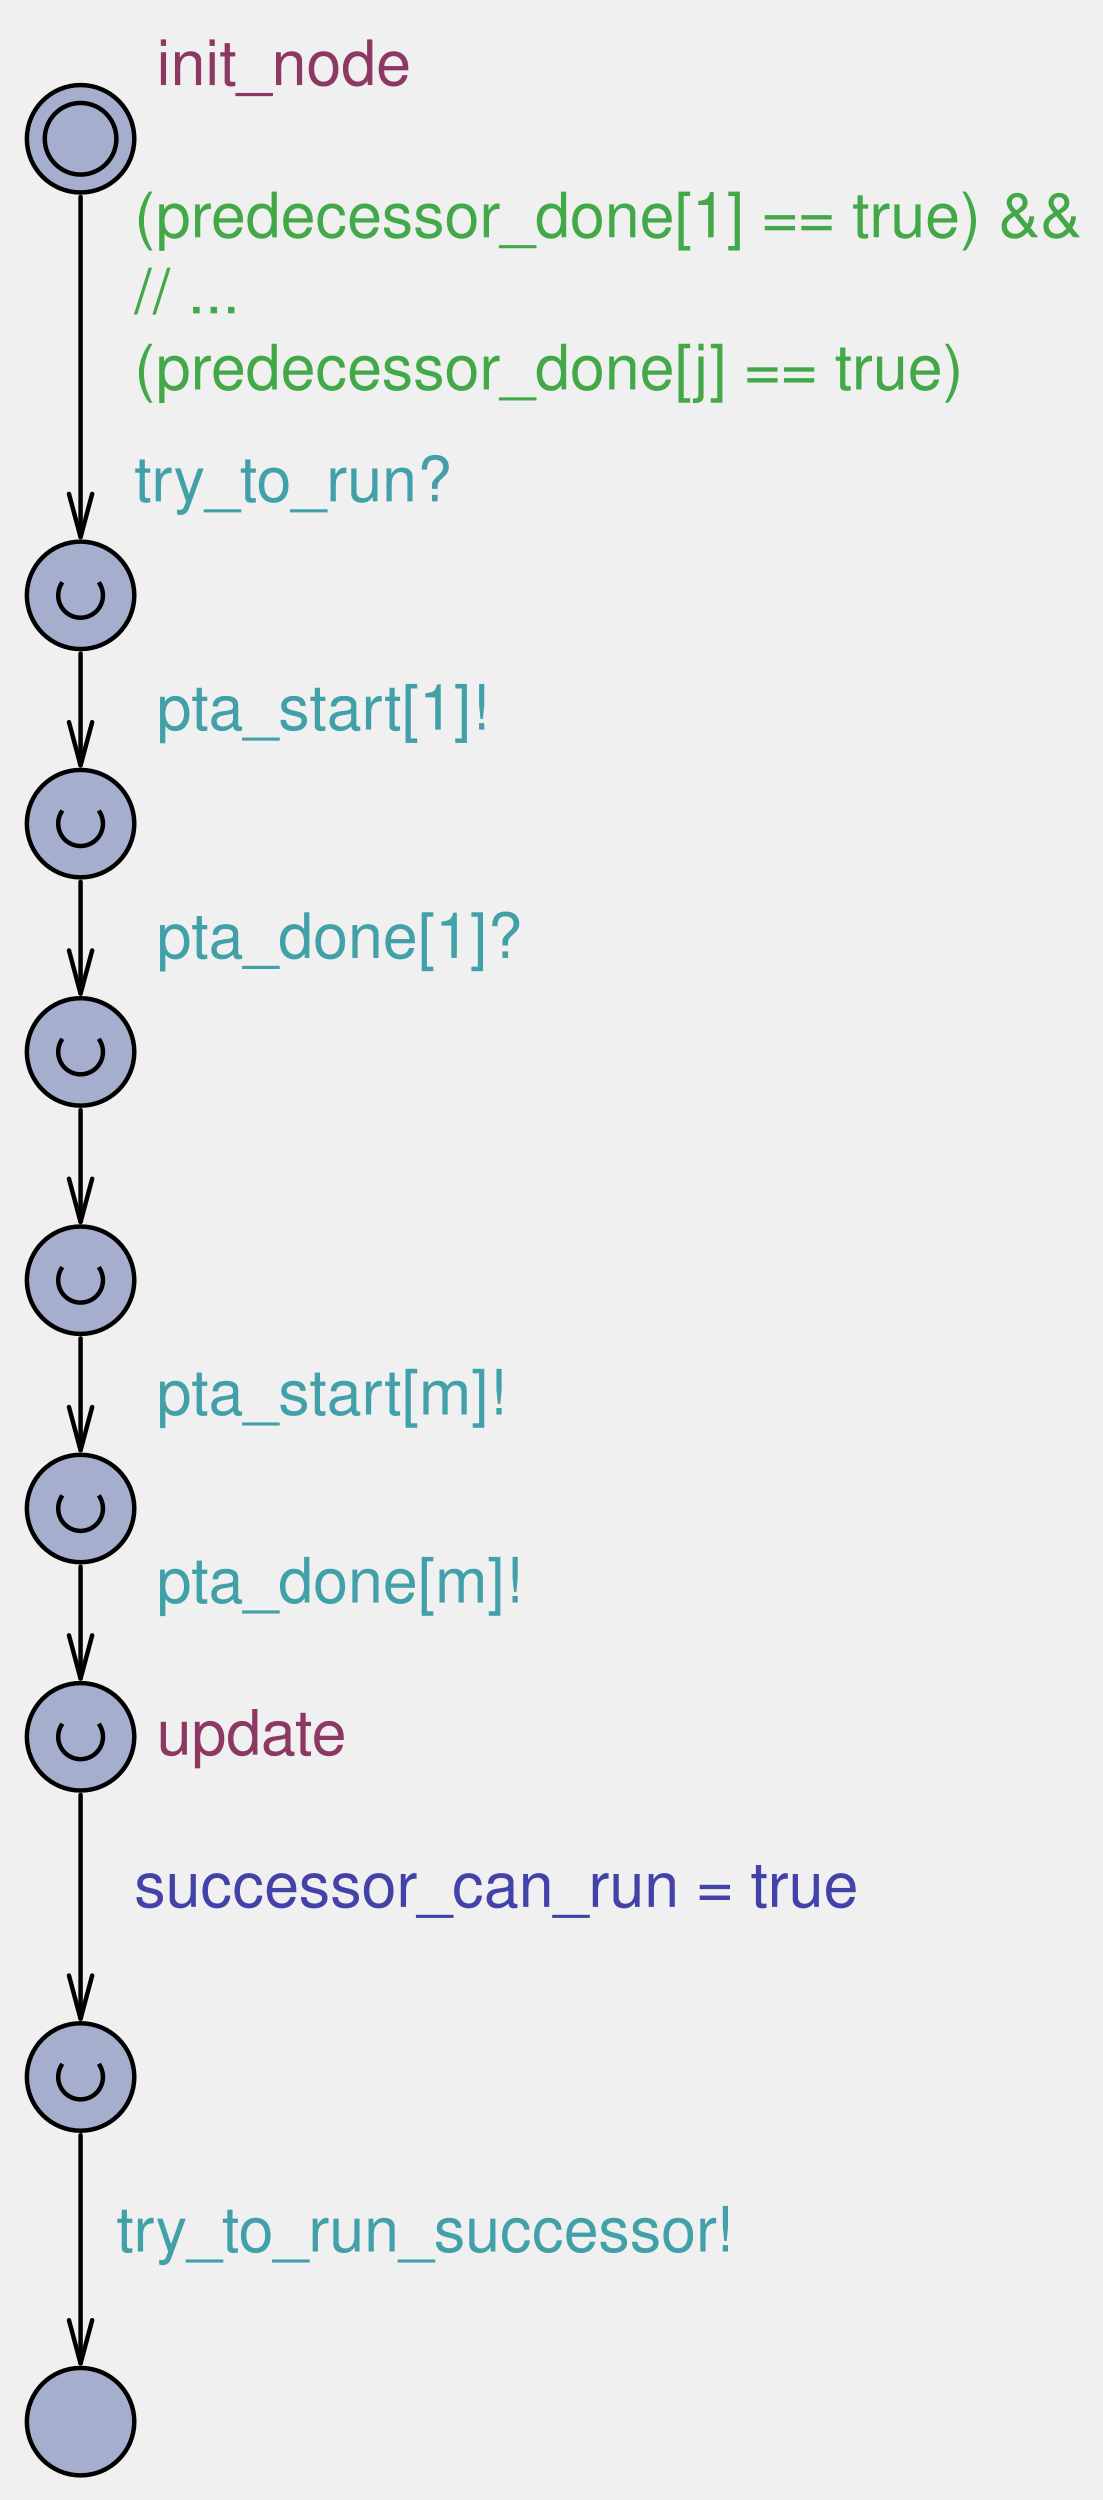
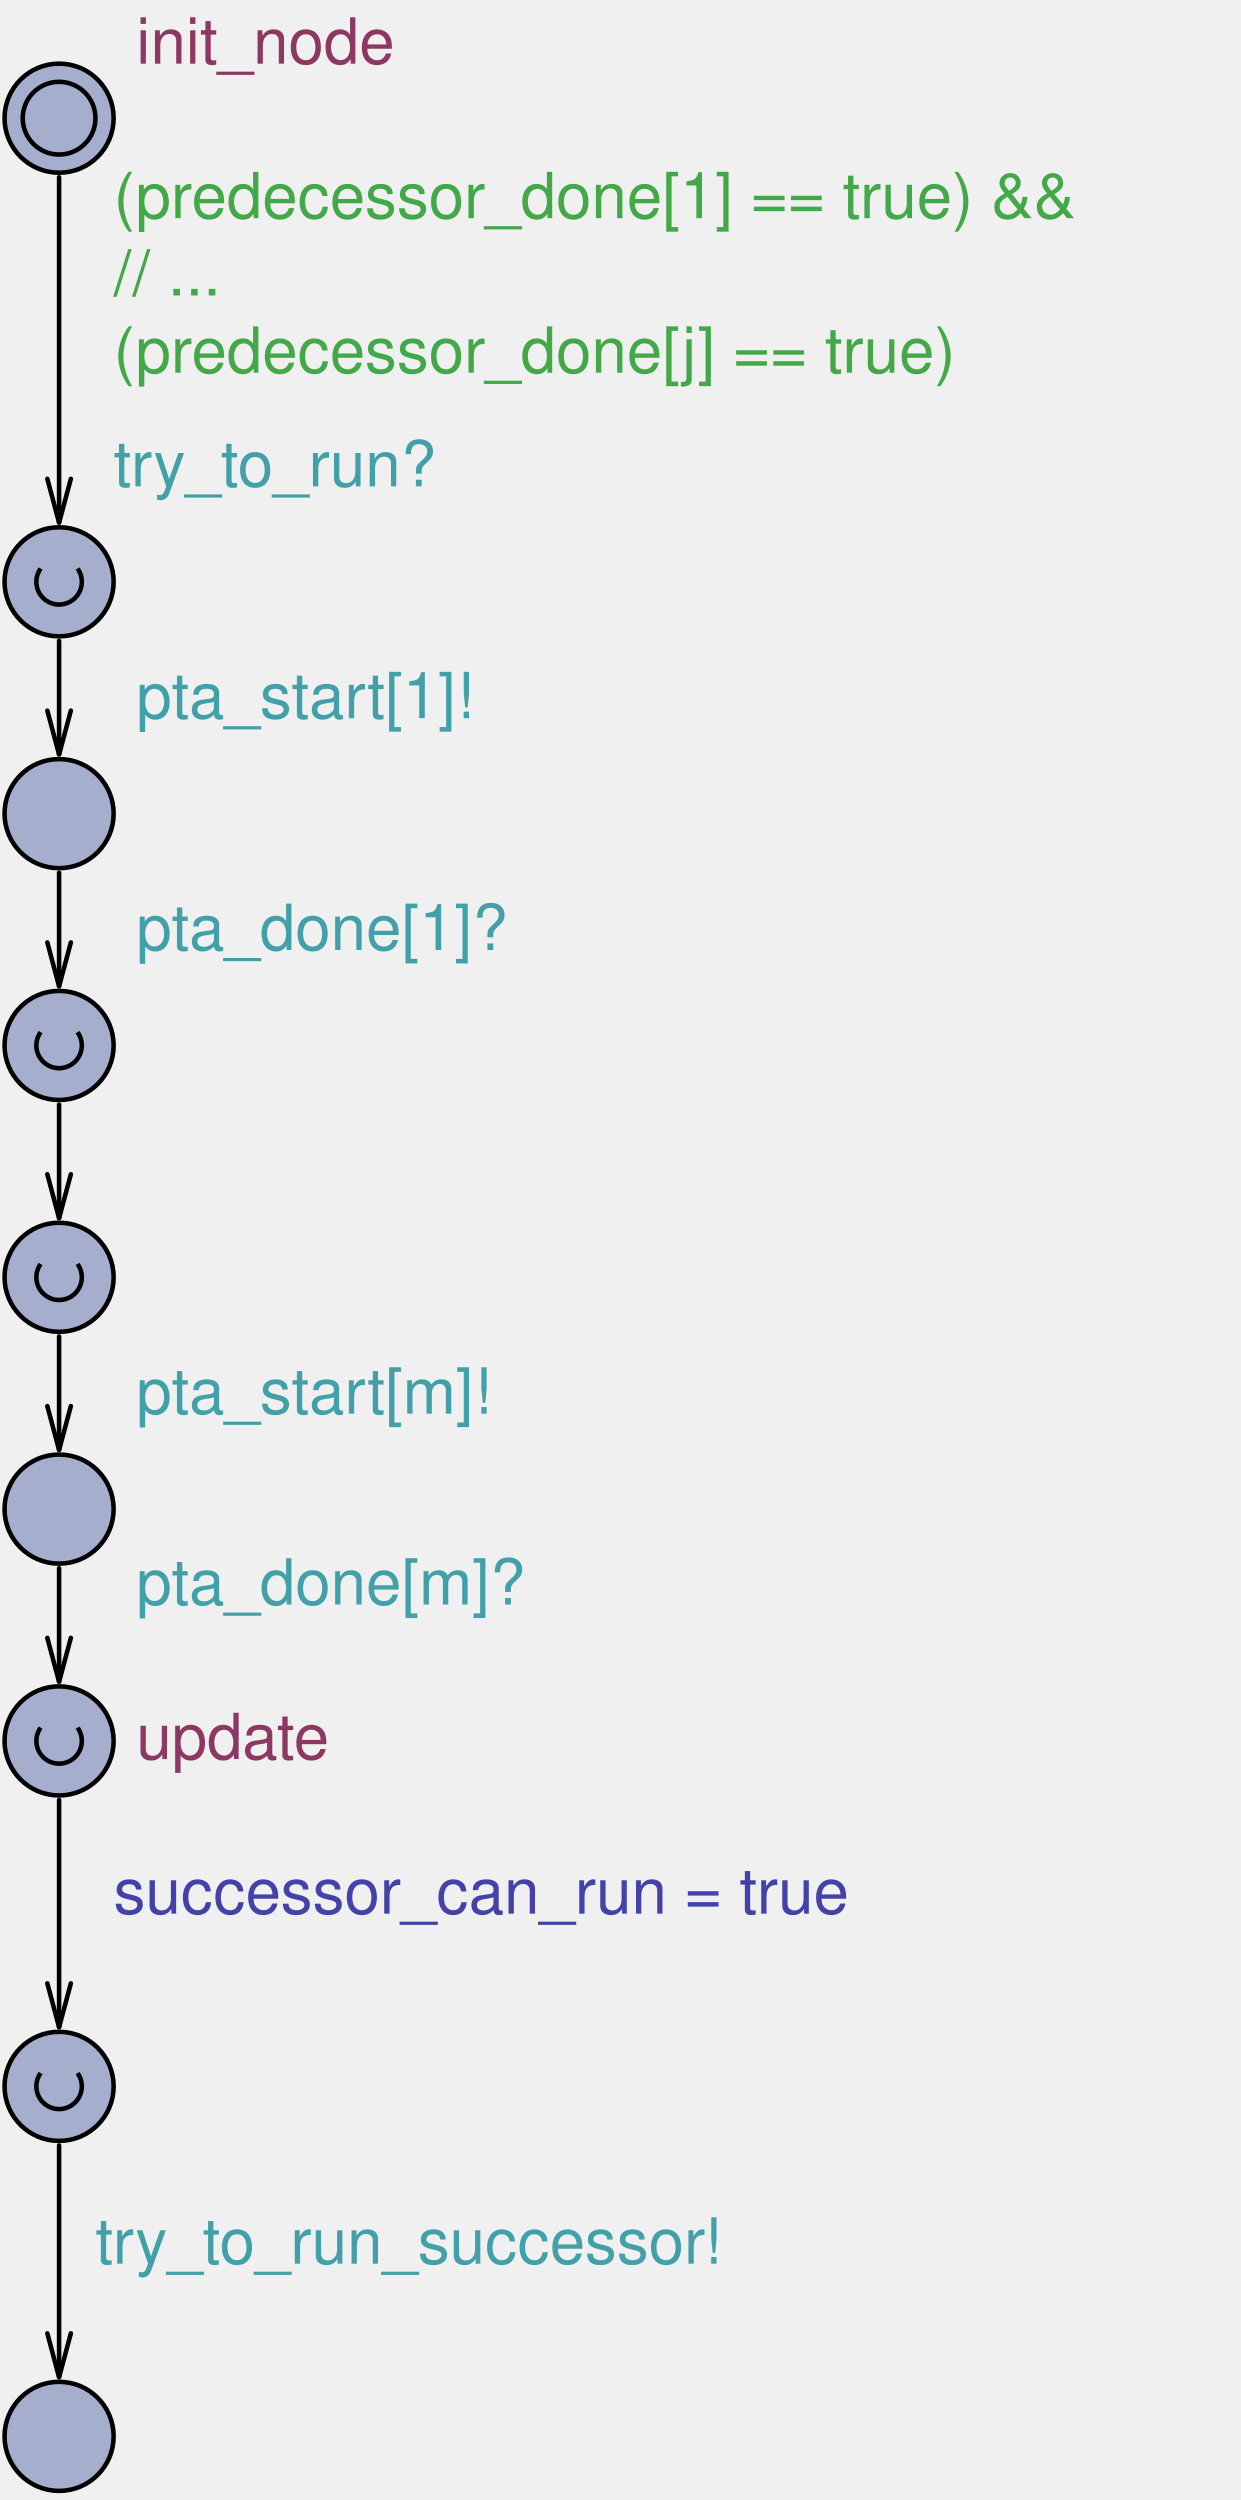
- <svg xmlns="http://www.w3.org/2000/svg" version="1.1" x="0px" y="0px" width="246.262" height="558.5" viewBox="0 0 246.262 558.5" id="svg5342">
-   <defs id="defs5346" />
-   <g stroke-miterlimit="10" id="g5340" style="stroke-width:1;stroke-linecap:square;stroke-linejoin:miter;stroke-miterlimit:10;stroke-dasharray:none;stroke-dashoffset:0" transform="translate(5,5)">
-     <g id="g5014" style="fill:#ffffff;fill-opacity:1;fill-rule:nonzero;stroke:none">
-       <path d="M 0,0 V 0 0 Z" id="path5012" />
-     </g>
-     <g transform="translate(-191,264)" id="g5020">
-       <g transform="translate(221,89)" id="g5018">
-         <text font-style="normal" font-weight="normal" font-size="14" x="0" y="0" id="text5016" style="font-style:normal;font-weight:normal;font-size:14px;font-family:Helvetica;fill:#42a0a8;fill-opacity:1;stroke:none">pta_done[m]!</text>
-       </g>
-     </g>
-     <g transform="translate(-191,264)" id="g5026">
-       <g transform="translate(221,47)" id="g5024">
-         <text font-style="normal" font-weight="normal" font-size="14" x="0" y="0" id="text5022" style="font-style:normal;font-weight:normal;font-size:14px;font-family:Helvetica;fill:#42a0a8;fill-opacity:1;stroke:none">pta_start[m]!</text>
-       </g>
-     </g>
-     <g transform="translate(-191,264)" id="g5032">
-       <g transform="translate(221,-55)" id="g5030">
-         <text font-style="normal" font-weight="normal" font-size="14" x="0" y="0" id="text5028" style="font-style:normal;font-weight:normal;font-size:14px;font-family:Helvetica;fill:#42a0a8;fill-opacity:1;stroke:none">pta_done[1]?</text>
-       </g>
-     </g>
-     <g transform="translate(-191,264)" id="g5038">
-       <g transform="translate(221,-106)" id="g5036">
-         <text font-style="normal" font-weight="normal" font-size="14" x="0" y="0" id="text5034" style="font-style:normal;font-weight:normal;font-size:14px;font-family:Helvetica;fill:#42a0a8;fill-opacity:1;stroke:none">pta_start[1]!</text>
-       </g>
-     </g>
-     <g transform="translate(-191,264)" id="g5044">
-       <g transform="translate(212,234)" id="g5042">
-         <text font-style="normal" font-weight="normal" font-size="14" x="0" y="0" id="text5040" style="font-style:normal;font-weight:normal;font-size:14px;font-family:Helvetica;fill:#42a0a8;fill-opacity:1;stroke:none">try_to_run_successor!</text>
-       </g>
-     </g>
-     <g transform="translate(-191,264)" id="g5050">
-       <g transform="translate(216,-157)" id="g5048">
-         <text font-style="normal" font-weight="normal" font-size="14" x="0" y="0" id="text5046" style="font-style:normal;font-weight:normal;font-size:14px;font-family:Helvetica;fill:#42a0a8;fill-opacity:1;stroke:none">try_to_run?</text>
-       </g>
-     </g>
-     <g transform="translate(-191,264)" id="g5056">
-       <g transform="translate(216,157)" id="g5054">
-         <text font-style="normal" font-weight="normal" font-size="14" x="0" y="0" id="text5052" style="font-style:normal;font-weight:normal;font-size:14px;font-family:Helvetica;fill:#4242a8;fill-opacity:1;stroke:none">successor_can_run = true</text>
-       </g>
-     </g>
-     <g transform="translate(-191,264)" id="g5062">
-       <g id="g5060" style="fill:#a5afcd;fill-opacity:1;fill-rule:nonzero;stroke:none">
-         <path d="m 216,272 c 0,6.627 -5.373,12 -12,12 -6.627,0 -12,-5.373 -12,-12 0,-6.627 5.373,-12 12,-12 6.627,0 12,5.373 12,12 z" id="path5058" />
-       </g>
-     </g>
-     <g transform="translate(-191,264)" id="g5068">
-       <g id="g5066" style="fill:none;stroke:#000000;stroke-opacity:1">
-         <path d="m 216,272 c 0,6.627 -5.373,12 -12,12 -6.627,0 -12,-5.373 -12,-12 0,-6.627 5.373,-12 12,-12 6.627,0 12,5.373 12,12 z" id="path5064" />
-       </g>
-     </g>
-     <g transform="translate(-191,264)" id="g5074">
-       <g id="g5072" style="fill:#a5afcd;fill-opacity:1;fill-rule:nonzero;stroke:none">
-         <path d="m 216,195 c 0,6.627 -5.373,12 -12,12 -6.627,0 -12,-5.373 -12,-12 0,-6.627 5.373,-12 12,-12 6.627,0 12,5.373 12,12 z" id="path5070" />
-       </g>
-     </g>
-     <g transform="translate(-191,264)" id="g5080">
-       <g id="g5078" style="fill:none;stroke:#000000;stroke-opacity:1">
-         <path d="m 216,195 c 0,6.627 -5.373,12 -12,12 -6.627,0 -12,-5.373 -12,-12 0,-6.627 5.373,-12 12,-12 6.627,0 12,5.373 12,12 z" id="path5076" />
-       </g>
-     </g>
-     <g transform="translate(-191,264)" id="g5086">
-       <g id="g5084" style="fill:none;stroke:#000000;stroke-opacity:1">
-         <path d="m 199.67,192.5 c -1.213,2.101 -0.743,4.771 1.116,6.33 1.859,1.56 4.569,1.56 6.428,0 1.859,-1.56 2.329,-4.229 1.116,-6.33" id="path5082" />
-       </g>
-     </g>
-     <g transform="translate(-191,264)" id="g5092">
-       <g id="g5090" style="fill:#a5afcd;fill-opacity:1;fill-rule:nonzero;stroke:none">
-         <path d="m 216,-238 c 0,6.627 -5.373,12 -12,12 -6.627,0 -12,-5.373 -12,-12 0,-6.627 5.373,-12 12,-12 6.627,0 12,5.373 12,12 z" id="path5088" />
-       </g>
-     </g>
-     <g transform="translate(-191,264)" id="g5098">
-       <g id="g5096" style="fill:none;stroke:#000000;stroke-opacity:1">
-         <path d="m 216,-238 c 0,6.627 -5.373,12 -12,12 -6.627,0 -12,-5.373 -12,-12 0,-6.627 5.373,-12 12,-12 6.627,0 12,5.373 12,12 z" id="path5094" />
-       </g>
-     </g>
-     <g transform="translate(-191,264)" id="g5104">
-       <g id="g5102" style="fill:none;stroke:#000000;stroke-opacity:1">
-         <path d="m 212,-238 c 0,4.418 -3.582,8 -8,8 -4.418,0 -8,-3.582 -8,-8 0,-4.418 3.582,-8 8,-8 4.418,0 8,3.582 8,8 z" id="path5100" />
-       </g>
-     </g>
-     <g transform="translate(-191,264)" id="g5110">
-       <g id="g5108" style="fill:#a5afcd;fill-opacity:1;fill-rule:nonzero;stroke:none">
-         <path d="m 216,-136 c 0,6.627 -5.373,12 -12,12 -6.627,0 -12,-5.373 -12,-12 0,-6.627 5.373,-12 12,-12 6.627,0 12,5.373 12,12 z" id="path5106" />
-       </g>
-     </g>
-     <g transform="translate(-191,264)" id="g5116">
-       <g id="g5114" style="fill:none;stroke:#000000;stroke-opacity:1">
-         <path d="m 216,-136 c 0,6.627 -5.373,12 -12,12 -6.627,0 -12,-5.373 -12,-12 0,-6.627 5.373,-12 12,-12 6.627,0 12,5.373 12,12 z" id="path5112" />
-       </g>
-     </g>
-     <g transform="translate(-191,264)" id="g5122">
-       <g id="g5120" style="fill:none;stroke:#000000;stroke-opacity:1">
-         <path d="m 199.67,-138.5 c -1.213,2.101 -0.743,4.771 1.116,6.33 1.859,1.56 4.569,1.56 6.428,0 1.859,-1.56 2.329,-4.229 1.116,-6.33" id="path5118" />
-       </g>
-     </g>
-     <g transform="translate(-191,264)" id="g5128">
-       <g id="g5126" style="fill:#a5afcd;fill-opacity:1;fill-rule:nonzero;stroke:none">
-         <path d="m 216,-85 c 0,6.627 -5.373,12 -12,12 -6.627,0 -12,-5.373 -12,-12 0,-6.627 5.373,-12 12,-12 6.627,0 12,5.373 12,12 z" id="path5124" />
-       </g>
-     </g>
-     <g transform="translate(-191,264)" id="g5134">
-       <g id="g5132" style="fill:none;stroke:#000000;stroke-opacity:1">
-         <path d="m 216,-85 c 0,6.627 -5.373,12 -12,12 -6.627,0 -12,-5.373 -12,-12 0,-6.627 5.373,-12 12,-12 6.627,0 12,5.373 12,12 z" id="path5130" />
-       </g>
-     </g>
-     <g transform="translate(-191,264)" id="g5140">
-       <g id="g5138" style="fill:none;stroke:#000000;stroke-opacity:1">
-         <path d="m 199.67,-87.5 c -1.213,2.101 -0.743,4.771 1.116,6.33 1.859,1.56 4.569,1.56 6.428,0 1.859,-1.56 2.329,-4.229 1.116,-6.33" id="path5136" />
-       </g>
-     </g>
-     <g transform="translate(-191,264)" id="g5146">
-       <g id="g5144" style="fill:#a5afcd;fill-opacity:1;fill-rule:nonzero;stroke:none">
-         <path d="m 216,-34 c 0,6.627 -5.373,12 -12,12 -6.627,0 -12,-5.373 -12,-12 0,-6.627 5.373,-12 12,-12 6.627,0 12,5.373 12,12 z" id="path5142" />
-       </g>
-     </g>
-     <g transform="translate(-191,264)" id="g5152">
-       <g id="g5150" style="fill:none;stroke:#000000;stroke-opacity:1">
-         <path d="m 216,-34 c 0,6.627 -5.373,12 -12,12 -6.627,0 -12,-5.373 -12,-12 0,-6.627 5.373,-12 12,-12 6.627,0 12,5.373 12,12 z" id="path5148" />
-       </g>
-     </g>
-     <g transform="translate(-191,264)" id="g5158">
-       <g id="g5156" style="fill:none;stroke:#000000;stroke-opacity:1">
-         <path d="m 199.67,-36.5 c -1.213,2.101 -0.743,4.771 1.116,6.33 1.859,1.56 4.569,1.56 6.428,0 1.859,-1.56 2.329,-4.229 1.116,-6.33" id="path5154" />
-       </g>
-     </g>
-     <g transform="translate(-191,264)" id="g5164">
-       <g id="g5162" style="fill:#a5afcd;fill-opacity:1;fill-rule:nonzero;stroke:none">
-         <path d="m 216,17 c 0,6.627 -5.373,12 -12,12 -6.627,0 -12,-5.373 -12,-12 0,-6.627 5.373,-12 12,-12 6.627,0 12,5.373 12,12 z" id="path5160" />
-       </g>
-     </g>
-     <g transform="translate(-191,264)" id="g5170">
-       <g id="g5168" style="fill:none;stroke:#000000;stroke-opacity:1">
-         <path d="m 216,17 c 0,6.627 -5.373,12 -12,12 -6.627,0 -12,-5.373 -12,-12 0,-6.627 5.373,-12 12,-12 6.627,0 12,5.373 12,12 z" id="path5166" />
-       </g>
-     </g>
-     <g transform="translate(-191,264)" id="g5176">
-       <g id="g5174" style="fill:none;stroke:#000000;stroke-opacity:1">
-         <path d="m 199.67,14.5 c -1.213,2.101 -0.743,4.771 1.116,6.33 1.859,1.56 4.569,1.56 6.428,0 1.859,-1.56 2.329,-4.229 1.116,-6.33" id="path5172" />
-       </g>
-     </g>
-     <g transform="translate(-191,264)" id="g5182">
-       <g id="g5180" style="fill:#a5afcd;fill-opacity:1;fill-rule:nonzero;stroke:none">
-         <path d="m 216,68 c 0,6.627 -5.373,12 -12,12 -6.627,0 -12,-5.373 -12,-12 0,-6.627 5.373,-12 12,-12 6.627,0 12,5.373 12,12 z" id="path5178" />
-       </g>
-     </g>
-     <g transform="translate(-191,264)" id="g5188">
-       <g id="g5186" style="fill:none;stroke:#000000;stroke-opacity:1">
-         <path d="m 216,68 c 0,6.627 -5.373,12 -12,12 -6.627,0 -12,-5.373 -12,-12 0,-6.627 5.373,-12 12,-12 6.627,0 12,5.373 12,12 z" id="path5184" />
-       </g>
-     </g>
-     <g transform="translate(-191,264)" id="g5194">
-       <g id="g5192" style="fill:none;stroke:#000000;stroke-opacity:1">
-         <path d="m 199.67,65.5 c -1.213,2.101 -0.743,4.771 1.116,6.33 1.859,1.56 4.569,1.56 6.428,0 1.859,-1.56 2.329,-4.229 1.116,-6.33" id="path5190" />
-       </g>
-     </g>
-     <g transform="translate(-191,264)" id="g5200">
-       <g id="g5198" style="fill:#a5afcd;fill-opacity:1;fill-rule:nonzero;stroke:none">
-         <path d="m 216,119 c 0,6.627 -5.373,12 -12,12 -6.627,0 -12,-5.373 -12,-12 0,-6.627 5.373,-12 12,-12 6.627,0 12,5.373 12,12 z" id="path5196" />
-       </g>
-     </g>
-     <g transform="translate(-191,264)" id="g5206">
-       <g id="g5204" style="fill:none;stroke:#000000;stroke-opacity:1">
-         <path d="m 216,119 c 0,6.627 -5.373,12 -12,12 -6.627,0 -12,-5.373 -12,-12 0,-6.627 5.373,-12 12,-12 6.627,0 12,5.373 12,12 z" id="path5202" />
-       </g>
-     </g>
-     <g transform="translate(-191,264)" id="g5212">
-       <g id="g5210" style="fill:none;stroke:#000000;stroke-opacity:1">
-         <path d="m 199.67,116.5 c -1.213,2.101 -0.743,4.771 1.116,6.33 1.859,1.56 4.569,1.56 6.428,0 1.859,-1.56 2.329,-4.229 1.116,-6.33" id="path5208" />
-       </g>
-     </g>
-     <g transform="translate(-191,264)" id="g5218">
-       <g transform="translate(221,-250)" id="g5216">
-         <text font-style="normal" font-weight="normal" font-size="14" x="0" y="0" id="text5214" style="font-style:normal;font-weight:normal;font-size:14px;font-family:Helvetica;fill:#8c3863;fill-opacity:1;stroke:none">init_node</text>
-       </g>
-     </g>
-     <g transform="translate(-191,264)" id="g5224">
-       <g transform="translate(221,123)" id="g5222">
-         <text font-style="normal" font-weight="normal" font-size="14" x="0" y="0" id="text5220" style="font-style:normal;font-weight:normal;font-size:14px;font-family:Helvetica;fill:#8c3863;fill-opacity:1;stroke:none">update</text>
-       </g>
-     </g>
-     <g transform="translate(-191,264)" id="g5230">
-       <g transform="translate(216,-216)" id="g5228">
-         <text font-style="normal" font-weight="normal" font-size="14" x="0" y="0" id="text5226" style="font-style:normal;font-weight:normal;font-size:14px;font-family:Helvetica;fill:#42a848;fill-opacity:1;stroke:none">(predecessor_done[1] == true) &amp;&amp;</text>
-       </g>
-     </g>
-     <g transform="translate(-191,264)" id="g5236">
-       <g transform="translate(216,-199)" id="g5234">
-         <text font-style="normal" font-weight="normal" font-size="14" x="0" y="0" id="text5232" style="font-style:normal;font-weight:normal;font-size:14px;font-family:Helvetica;fill:#42a848;fill-opacity:1;stroke:none">// ...</text>
-       </g>
-     </g>
-     <g transform="translate(-191,264)" id="g5242">
-       <g transform="translate(216,-182)" id="g5240">
-         <text font-style="normal" font-weight="normal" font-size="14" x="0" y="0" id="text5238" style="font-style:normal;font-weight:normal;font-size:14px;font-family:Helvetica;fill:#42a848;fill-opacity:1;stroke:none">(predecessor_done[j] == true)</text>
-       </g>
-     </g>
-     <g transform="translate(-191,264)" id="g5248">
-       <g id="g5246" style="fill:none;stroke:#000000;stroke-linecap:round;stroke-linejoin:bevel;stroke-opacity:1">
-         <path d="m 204,81 v 25" id="path5244" />
-       </g>
-     </g>
-     <g transform="translate(-191,264)" id="g5254">
-       <g id="g5252" style="fill:none;stroke:#000000;stroke-linecap:round;stroke-linejoin:bevel;stroke-opacity:1">
-         <path d="M 201.412,96.341 204,106 l 2.588,-9.659" id="path5250" />
-       </g>
-     </g>
-     <g transform="translate(-191,264)" id="g5260">
-       <g id="g5258" style="fill:none;stroke:#000000;stroke-linecap:round;stroke-linejoin:bevel;stroke-opacity:1">
-         <path d="M 204,30 V 55" id="path5256" />
-       </g>
-     </g>
-     <g transform="translate(-191,264)" id="g5266">
-       <g id="g5264" style="fill:none;stroke:#000000;stroke-linecap:round;stroke-linejoin:bevel;stroke-opacity:1">
-         <path d="M 201.412,45.341 204,55 l 2.588,-9.659" id="path5262" />
-       </g>
-     </g>
-     <g transform="translate(-191,264)" id="g5272">
-       <g id="g5270" style="fill:none;stroke:#000000;stroke-linecap:round;stroke-linejoin:bevel;stroke-opacity:1">
-         <path d="M 204,-21 V 4" id="path5268" />
-       </g>
-     </g>
-     <g transform="translate(-191,264)" id="g5278">
-       <g id="g5276" style="fill:none;stroke:#000000;stroke-linecap:round;stroke-linejoin:bevel;stroke-opacity:1">
-         <path d="M 201.412,-5.659 204,4 l 2.588,-9.659" id="path5274" />
-       </g>
-     </g>
-     <g transform="translate(-191,264)" id="g5284">
-       <g id="g5282" style="fill:none;stroke:#000000;stroke-linecap:round;stroke-linejoin:bevel;stroke-opacity:1">
-         <path d="m 204,-72 v 25" id="path5280" />
-       </g>
-     </g>
-     <g transform="translate(-191,264)" id="g5290">
-       <g id="g5288" style="fill:none;stroke:#000000;stroke-linecap:round;stroke-linejoin:bevel;stroke-opacity:1">
-         <path d="M 201.412,-56.659 204,-47 l 2.588,-9.659" id="path5286" />
-       </g>
-     </g>
-     <g transform="translate(-191,264)" id="g5296">
-       <g id="g5294" style="fill:none;stroke:#000000;stroke-linecap:round;stroke-linejoin:bevel;stroke-opacity:1">
-         <path d="m 204,-123 v 25" id="path5292" />
-       </g>
-     </g>
-     <g transform="translate(-191,264)" id="g5302">
-       <g id="g5300" style="fill:none;stroke:#000000;stroke-linecap:round;stroke-linejoin:bevel;stroke-opacity:1">
-         <path d="M 201.412,-107.659 204,-98 l 2.588,-9.659" id="path5298" />
-       </g>
-     </g>
-     <g transform="translate(-191,264)" id="g5308">
-       <g id="g5306" style="fill:none;stroke:#000000;stroke-linecap:round;stroke-linejoin:bevel;stroke-opacity:1">
-         <path d="m 204,208 v 51" id="path5304" />
-       </g>
-     </g>
-     <g transform="translate(-191,264)" id="g5314">
-       <g id="g5312" style="fill:none;stroke:#000000;stroke-linecap:round;stroke-linejoin:bevel;stroke-opacity:1">
-         <path d="M 201.412,249.341 204,259 l 2.588,-9.659" id="path5310" />
-       </g>
-     </g>
-     <g transform="translate(-191,264)" id="g5320">
-       <g id="g5318" style="fill:none;stroke:#000000;stroke-linecap:round;stroke-linejoin:bevel;stroke-opacity:1">
-         <path d="m 204,132 v 50" id="path5316" />
-       </g>
-     </g>
-     <g transform="translate(-191,264)" id="g5326">
-       <g id="g5324" style="fill:none;stroke:#000000;stroke-linecap:round;stroke-linejoin:bevel;stroke-opacity:1">
-         <path d="M 201.412,172.341 204,182 l 2.588,-9.659" id="path5322" />
-       </g>
-     </g>
-     <g transform="translate(-191,264)" id="g5332">
-       <g id="g5330" style="fill:none;stroke:#000000;stroke-linecap:round;stroke-linejoin:bevel;stroke-opacity:1">
-         <path d="m 204,-225 v 76" id="path5328" />
-       </g>
-     </g>
-     <g transform="translate(-191,264)" id="g5338">
-       <g id="g5336" style="fill:none;stroke:#000000;stroke-linecap:round;stroke-linejoin:bevel;stroke-opacity:1">
-         <path d="M 201.412,-158.659 204,-149 l 2.588,-9.659" id="path5334" />
+ <svg xmlns="http://www.w3.org/2000/svg" version="1.1" baseProfile="full" x="0px" y="0px" width="273px" height="550px" viewBox="0 0 273 550">
+   <g stroke-linejoin="miter" stroke-dashoffset="0" stroke-dasharray="none" stroke-width="1" stroke-miterlimit="10" stroke-linecap="square">
+     <g fill-opacity="1" fill-rule="nonzero" stroke="none" fill="#ffffff">
+       <path d="M 0 0 L 0 0 L 0 0 L 0 0 L 0 0 z" />
+     </g>
+     <g transform="matrix(1, 0, 0, 1, -191, 264)">
+       <g fill-opacity="1" fill-rule="nonzero" stroke="none" fill="#a5afcd">
+         <path d="M 216 -136 C 216 -129.373 210.627 -124 204 -124 C 197.373 -124 192 -129.373 192 -136 C 192 -142.627 197.373 -148 204 -148 C 210.627 -148 216 -142.627 216 -136 z" />
+       </g>
+     </g>
+     <g transform="matrix(1, 0, 0, 1, -191, 264)">
+       <g fill="none" stroke-opacity="1" stroke="#000000">
+         <path d="M 216 -136 C 216 -129.373 210.627 -124 204 -124 C 197.373 -124 192 -129.373 192 -136 C 192 -142.627 197.373 -148 204 -148 C 210.627 -148 216 -142.627 216 -136 z" />
+       </g>
+     </g>
+     <g transform="matrix(1, 0, 0, 1, -191, 264)">
+       <g fill="none" stroke-opacity="1" stroke="#000000">
+         <path d="M 199.67 -138.5 C 198.457 -136.399 198.927 -133.729 200.786 -132.17 C 202.645 -130.61 205.355 -130.61 207.214 -132.17 C 209.073 -133.729 209.543 -136.399 208.33 -138.5" />
+       </g>
+     </g>
+     <g transform="matrix(1, 0, 0, 1, -191, 264)">
+       <g fill-opacity="1" fill-rule="nonzero" stroke="none" fill="#a5afcd">
+         <path d="M 216 -85 C 216 -78.373 210.627 -73 204 -73 C 197.373 -73 192 -78.373 192 -85 C 192 -91.627 197.373 -97 204 -97 C 210.627 -97 216 -91.627 216 -85 z" />
+       </g>
+     </g>
+     <g transform="matrix(1, 0, 0, 1, -191, 264)">
+       <g fill="none" stroke-opacity="1" stroke="#000000">
+         <path d="M 216 -85 C 216 -78.373 210.627 -73 204 -73 C 197.373 -73 192 -78.373 192 -85 C 192 -91.627 197.373 -97 204 -97 C 210.627 -97 216 -91.627 216 -85 z" />
+       </g>
+     </g>
+     <g transform="matrix(1, 0, 0, 1, -191, 264)">
+       <g fill-opacity="1" fill-rule="nonzero" stroke="none" fill="#a5afcd">
+         <path d="M 216 -238 C 216 -231.373 210.627 -226 204 -226 C 197.373 -226 192 -231.373 192 -238 C 192 -244.627 197.373 -250 204 -250 C 210.627 -250 216 -244.627 216 -238 z" />
+       </g>
+     </g>
+     <g transform="matrix(1, 0, 0, 1, -191, 264)">
+       <g fill="none" stroke-opacity="1" stroke="#000000">
+         <path d="M 216 -238 C 216 -231.373 210.627 -226 204 -226 C 197.373 -226 192 -231.373 192 -238 C 192 -244.627 197.373 -250 204 -250 C 210.627 -250 216 -244.627 216 -238 z" />
+       </g>
+     </g>
+     <g transform="matrix(1, 0, 0, 1, -191, 264)">
+       <g fill="none" stroke-opacity="1" stroke="#000000">
+         <path d="M 212 -238 C 212 -233.582 208.418 -230 204 -230 C 199.582 -230 196 -233.582 196 -238 C 196 -242.418 199.582 -246 204 -246 C 208.418 -246 212 -242.418 212 -238 z" />
+       </g>
+     </g>
+     <g transform="matrix(1, 0, 0, 1, -191, 264)">
+       <g fill-opacity="1" fill-rule="nonzero" stroke="none" fill="#a5afcd">
+         <path d="M 216 195 C 216 201.627 210.627 207 204 207 C 197.373 207 192 201.627 192 195 C 192 188.373 197.373 183 204 183 C 210.627 183 216 188.373 216 195 z" />
+       </g>
+     </g>
+     <g transform="matrix(1, 0, 0, 1, -191, 264)">
+       <g fill="none" stroke-opacity="1" stroke="#000000">
+         <path d="M 216 195 C 216 201.627 210.627 207 204 207 C 197.373 207 192 201.627 192 195 C 192 188.373 197.373 183 204 183 C 210.627 183 216 188.373 216 195 z" />
+       </g>
+     </g>
+     <g transform="matrix(1, 0, 0, 1, -191, 264)">
+       <g fill="none" stroke-opacity="1" stroke="#000000">
+         <path d="M 199.67 192.5 C 198.457 194.601 198.927 197.271 200.786 198.83 C 202.645 200.39 205.355 200.39 207.214 198.83 C 209.073 197.271 209.543 194.601 208.33 192.5" />
+       </g>
+     </g>
+     <g transform="matrix(1, 0, 0, 1, -191, 264)">
+       <g fill-opacity="1" fill-rule="nonzero" stroke="none" fill="#a5afcd">
+         <path d="M 216 272 C 216 278.627 210.627 284 204 284 C 197.373 284 192 278.627 192 272 C 192 265.373 197.373 260 204 260 C 210.627 260 216 265.373 216 272 z" />
+       </g>
+     </g>
+     <g transform="matrix(1, 0, 0, 1, -191, 264)">
+       <g fill="none" stroke-opacity="1" stroke="#000000">
+         <path d="M 216 272 C 216 278.627 210.627 284 204 284 C 197.373 284 192 278.627 192 272 C 192 265.373 197.373 260 204 260 C 210.627 260 216 265.373 216 272 z" />
+       </g>
+     </g>
+     <g transform="matrix(1, 0, 0, 1, -191, 264)">
+       <g fill-opacity="1" fill-rule="nonzero" stroke="none" fill="#a5afcd">
+         <path d="M 216 119 C 216 125.627 210.627 131 204 131 C 197.373 131 192 125.627 192 119 C 192 112.373 197.373 107 204 107 C 210.627 107 216 112.373 216 119 z" />
+       </g>
+     </g>
+     <g transform="matrix(1, 0, 0, 1, -191, 264)">
+       <g fill="none" stroke-opacity="1" stroke="#000000">
+         <path d="M 216 119 C 216 125.627 210.627 131 204 131 C 197.373 131 192 125.627 192 119 C 192 112.373 197.373 107 204 107 C 210.627 107 216 112.373 216 119 z" />
+       </g>
+     </g>
+     <g transform="matrix(1, 0, 0, 1, -191, 264)">
+       <g fill="none" stroke-opacity="1" stroke="#000000">
+         <path d="M 199.67 116.5 C 198.457 118.601 198.927 121.271 200.786 122.83 C 202.645 124.39 205.355 124.39 207.214 122.83 C 209.073 121.271 209.543 118.601 208.33 116.5" />
+       </g>
+     </g>
+     <g transform="matrix(1, 0, 0, 1, -191, 264)">
+       <g fill-opacity="1" fill-rule="nonzero" stroke="none" fill="#a5afcd">
+         <path d="M 216 -34 C 216 -27.373 210.627 -22 204 -22 C 197.373 -22 192 -27.373 192 -34 C 192 -40.627 197.373 -46 204 -46 C 210.627 -46 216 -40.627 216 -34 z" />
+       </g>
+     </g>
+     <g transform="matrix(1, 0, 0, 1, -191, 264)">
+       <g fill="none" stroke-opacity="1" stroke="#000000">
+         <path d="M 216 -34 C 216 -27.373 210.627 -22 204 -22 C 197.373 -22 192 -27.373 192 -34 C 192 -40.627 197.373 -46 204 -46 C 210.627 -46 216 -40.627 216 -34 z" />
+       </g>
+     </g>
+     <g transform="matrix(1, 0, 0, 1, -191, 264)">
+       <g fill="none" stroke-opacity="1" stroke="#000000">
+         <path d="M 199.67 -36.5 C 198.457 -34.399 198.927 -31.729 200.786 -30.17 C 202.645 -28.61 205.355 -28.61 207.214 -30.17 C 209.073 -31.729 209.543 -34.399 208.33 -36.5" />
+       </g>
+     </g>
+     <g transform="matrix(1, 0, 0, 1, -191, 264)">
+       <g fill-opacity="1" fill-rule="nonzero" stroke="none" fill="#a5afcd">
+         <path d="M 216 68 C 216 74.627 210.627 80 204 80 C 197.373 80 192 74.627 192 68 C 192 61.373 197.373 56 204 56 C 210.627 56 216 61.373 216 68 z" />
+       </g>
+     </g>
+     <g transform="matrix(1, 0, 0, 1, -191, 264)">
+       <g fill="none" stroke-opacity="1" stroke="#000000">
+         <path d="M 216 68 C 216 74.627 210.627 80 204 80 C 197.373 80 192 74.627 192 68 C 192 61.373 197.373 56 204 56 C 210.627 56 216 61.373 216 68 z" />
+       </g>
+     </g>
+     <g transform="matrix(1, 0, 0, 1, -191, 264)">
+       <g fill-opacity="1" fill-rule="nonzero" stroke="none" fill="#a5afcd">
+         <path d="M 216 17 C 216 23.627 210.627 29 204 29 C 197.373 29 192 23.627 192 17 C 192 10.373 197.373 5 204 5 C 210.627 5 216 10.373 216 17 z" />
+       </g>
+     </g>
+     <g transform="matrix(1, 0, 0, 1, -191, 264)">
+       <g fill="none" stroke-opacity="1" stroke="#000000">
+         <path d="M 216 17 C 216 23.627 210.627 29 204 29 C 197.373 29 192 23.627 192 17 C 192 10.373 197.373 5 204 5 C 210.627 5 216 10.373 216 17 z" />
+       </g>
+     </g>
+     <g transform="matrix(1, 0, 0, 1, -191, 264)">
+       <g fill="none" stroke-opacity="1" stroke="#000000">
+         <path d="M 199.67 14.5 C 198.457 16.601 198.927 19.271 200.786 20.83 C 202.645 22.39 205.355 22.39 207.214 20.83 C 209.073 19.271 209.543 16.601 208.33 14.5" />
+       </g>
+     </g>
+     <g transform="matrix(1, 0, 0, 1, -191, 264)">
+       <g transform="matrix(1, 0, 0, 1, 216, 157)">
+         <text fill-opacity="1" font-style="normal" font-family="Helvetica" font-weight="normal" stroke="none" fill="#4242a8" font-size="14" x="0" y="0">successor_can_run = true</text>
+       </g>
+     </g>
+     <g transform="matrix(1, 0, 0, 1, -191, 264)">
+       <g transform="matrix(1, 0, 0, 1, 221, 47)">
+         <text fill-opacity="1" font-style="normal" font-family="Helvetica" font-weight="normal" stroke="none" fill="#42a0a8" font-size="14" x="0" y="0">pta_start[m]!</text>
+       </g>
+     </g>
+     <g transform="matrix(1, 0, 0, 1, -191, 264)">
+       <g transform="matrix(1, 0, 0, 1, 221, -55)">
+         <text fill-opacity="1" font-style="normal" font-family="Helvetica" font-weight="normal" stroke="none" fill="#42a0a8" font-size="14" x="0" y="0">pta_done[1]?</text>
+       </g>
+     </g>
+     <g transform="matrix(1, 0, 0, 1, -191, 264)">
+       <g transform="matrix(1, 0, 0, 1, 221, 89)">
+         <text fill-opacity="1" font-style="normal" font-family="Helvetica" font-weight="normal" stroke="none" fill="#42a0a8" font-size="14" x="0" y="0">pta_done[m]?</text>
+       </g>
+     </g>
+     <g transform="matrix(1, 0, 0, 1, -191, 264)">
+       <g transform="matrix(1, 0, 0, 1, 216, -216)">
+         <text fill-opacity="1" font-style="normal" font-family="Helvetica" font-weight="normal" stroke="none" fill="#42a848" font-size="14" x="0" y="0">(predecessor_done[1] == true) &amp;&amp;</text>
+       </g>
+     </g>
+     <g transform="matrix(1, 0, 0, 1, -191, 264)">
+       <g transform="matrix(1, 0, 0, 1, 216, -199)">
+         <text fill-opacity="1" font-style="normal" font-family="Helvetica" font-weight="normal" stroke="none" fill="#42a848" font-size="14" x="0" y="0">// ...</text>
+       </g>
+     </g>
+     <g transform="matrix(1, 0, 0, 1, -191, 264)">
+       <g transform="matrix(1, 0, 0, 1, 216, -182)">
+         <text fill-opacity="1" font-style="normal" font-family="Helvetica" font-weight="normal" stroke="none" fill="#42a848" font-size="14" x="0" y="0">(predecessor_done[j] == true)</text>
+       </g>
+     </g>
+     <g transform="matrix(1, 0, 0, 1, -191, 264)">
+       <g transform="matrix(1, 0, 0, 1, 221, 123)">
+         <text fill-opacity="1" font-style="normal" font-family="Helvetica" font-weight="normal" stroke="none" fill="#8c3863" font-size="14" x="0" y="0">update</text>
+       </g>
+     </g>
+     <g transform="matrix(1, 0, 0, 1, -191, 264)">
+       <g transform="matrix(1, 0, 0, 1, 221, -250)">
+         <text fill-opacity="1" font-style="normal" font-family="Helvetica" font-weight="normal" stroke="none" fill="#8c3863" font-size="14" x="0" y="0">init_node</text>
+       </g>
+     </g>
+     <g transform="matrix(1, 0, 0, 1, -191, 264)">
+       <g transform="matrix(1, 0, 0, 1, 221, -106)">
+         <text fill-opacity="1" font-style="normal" font-family="Helvetica" font-weight="normal" stroke="none" fill="#42a0a8" font-size="14" x="0" y="0">pta_start[1]!</text>
+       </g>
+     </g>
+     <g transform="matrix(1, 0, 0, 1, -191, 264)">
+       <g transform="matrix(1, 0, 0, 1, 216, -157)">
+         <text fill-opacity="1" font-style="normal" font-family="Helvetica" font-weight="normal" stroke="none" fill="#42a0a8" font-size="14" x="0" y="0">try_to_run?</text>
+       </g>
+     </g>
+     <g transform="matrix(1, 0, 0, 1, -191, 264)">
+       <g transform="matrix(1, 0, 0, 1, 212, 234)">
+         <text fill-opacity="1" font-style="normal" font-family="Helvetica" font-weight="normal" stroke="none" fill="#42a0a8" font-size="14" x="0" y="0">try_to_run_successor!</text>
+       </g>
+     </g>
+     <g transform="matrix(1, 0, 0, 1, -191, 264)">
+       <g stroke-linejoin="bevel" stroke-linecap="round" fill="none" stroke-opacity="1" stroke="#000000">
+         <path d="M 204 132 L 204 182" />
+       </g>
+     </g>
+     <g transform="matrix(1, 0, 0, 1, -191, 264)">
+       <g stroke-linejoin="bevel" stroke-linecap="round" fill="none" stroke-opacity="1" stroke="#000000">
+         <path d="M 201.412 172.341 L 204 182 L 206.588 172.341" />
+       </g>
+     </g>
+     <g transform="matrix(1, 0, 0, 1, -191, 264)">
+       <g stroke-linejoin="bevel" stroke-linecap="round" fill="none" stroke-opacity="1" stroke="#000000">
+         <path d="M 204 208 L 204 259" />
+       </g>
+     </g>
+     <g transform="matrix(1, 0, 0, 1, -191, 264)">
+       <g stroke-linejoin="bevel" stroke-linecap="round" fill="none" stroke-opacity="1" stroke="#000000">
+         <path d="M 201.412 249.341 L 204 259 L 206.588 249.341" />
+       </g>
+     </g>
+     <g transform="matrix(1, 0, 0, 1, -191, 264)">
+       <g stroke-linejoin="bevel" stroke-linecap="round" fill="none" stroke-opacity="1" stroke="#000000">
+         <path d="M 204 -225 L 204 -149" />
+       </g>
+     </g>
+     <g transform="matrix(1, 0, 0, 1, -191, 264)">
+       <g stroke-linejoin="bevel" stroke-linecap="round" fill="none" stroke-opacity="1" stroke="#000000">
+         <path d="M 201.412 -158.659 L 204 -149 L 206.588 -158.659" />
+       </g>
+     </g>
+     <g transform="matrix(1, 0, 0, 1, -191, 264)">
+       <g stroke-linejoin="bevel" stroke-linecap="round" fill="none" stroke-opacity="1" stroke="#000000">
+         <path d="M 204 81 L 204 106" />
+       </g>
+     </g>
+     <g transform="matrix(1, 0, 0, 1, -191, 264)">
+       <g stroke-linejoin="bevel" stroke-linecap="round" fill="none" stroke-opacity="1" stroke="#000000">
+         <path d="M 201.412 96.341 L 204 106 L 206.588 96.341" />
+       </g>
+     </g>
+     <g transform="matrix(1, 0, 0, 1, -191, 264)">
+       <g stroke-linejoin="bevel" stroke-linecap="round" fill="none" stroke-opacity="1" stroke="#000000">
+         <path d="M 204 30 L 204 55" />
+       </g>
+     </g>
+     <g transform="matrix(1, 0, 0, 1, -191, 264)">
+       <g stroke-linejoin="bevel" stroke-linecap="round" fill="none" stroke-opacity="1" stroke="#000000">
+         <path d="M 201.412 45.341 L 204 55 L 206.588 45.341" />
+       </g>
+     </g>
+     <g transform="matrix(1, 0, 0, 1, -191, 264)">
+       <g stroke-linejoin="bevel" stroke-linecap="round" fill="none" stroke-opacity="1" stroke="#000000">
+         <path d="M 204 -123 L 204 -98" />
+       </g>
+     </g>
+     <g transform="matrix(1, 0, 0, 1, -191, 264)">
+       <g stroke-linejoin="bevel" stroke-linecap="round" fill="none" stroke-opacity="1" stroke="#000000">
+         <path d="M 201.412 -107.659 L 204 -98 L 206.588 -107.659" />
+       </g>
+     </g>
+     <g transform="matrix(1, 0, 0, 1, -191, 264)">
+       <g stroke-linejoin="bevel" stroke-linecap="round" fill="none" stroke-opacity="1" stroke="#000000">
+         <path d="M 204 -21 L 204 4" />
+       </g>
+     </g>
+     <g transform="matrix(1, 0, 0, 1, -191, 264)">
+       <g stroke-linejoin="bevel" stroke-linecap="round" fill="none" stroke-opacity="1" stroke="#000000">
+         <path d="M 201.412 -5.659 L 204 4 L 206.588 -5.659" />
+       </g>
+     </g>
+     <g transform="matrix(1, 0, 0, 1, -191, 264)">
+       <g stroke-linejoin="bevel" stroke-linecap="round" fill="none" stroke-opacity="1" stroke="#000000">
+         <path d="M 204 -72 L 204 -47" />
+       </g>
+     </g>
+     <g transform="matrix(1, 0, 0, 1, -191, 264)">
+       <g stroke-linejoin="bevel" stroke-linecap="round" fill="none" stroke-opacity="1" stroke="#000000">
+         <path d="M 201.412 -56.659 L 204 -47 L 206.588 -56.659" />
      </g>
    </g>
  </g>
</svg>
